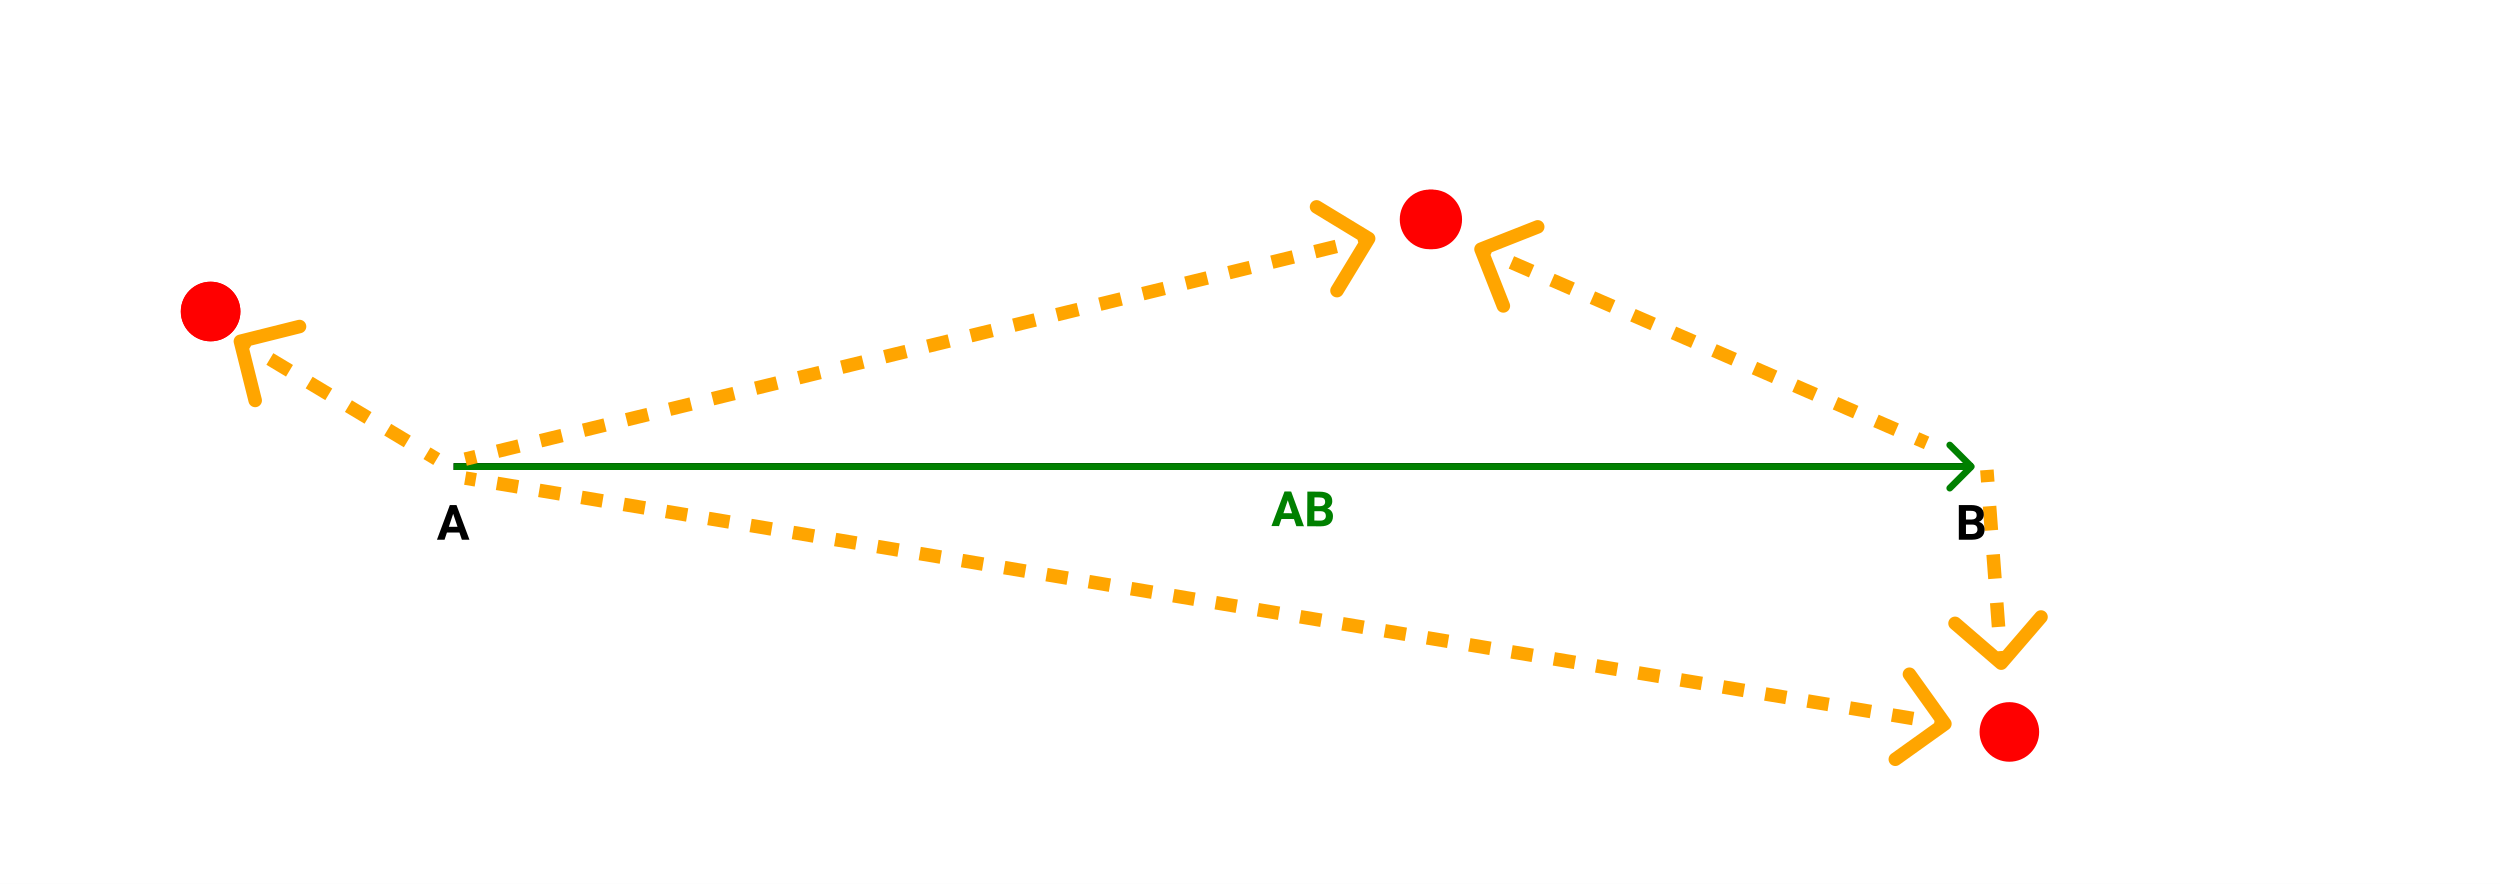
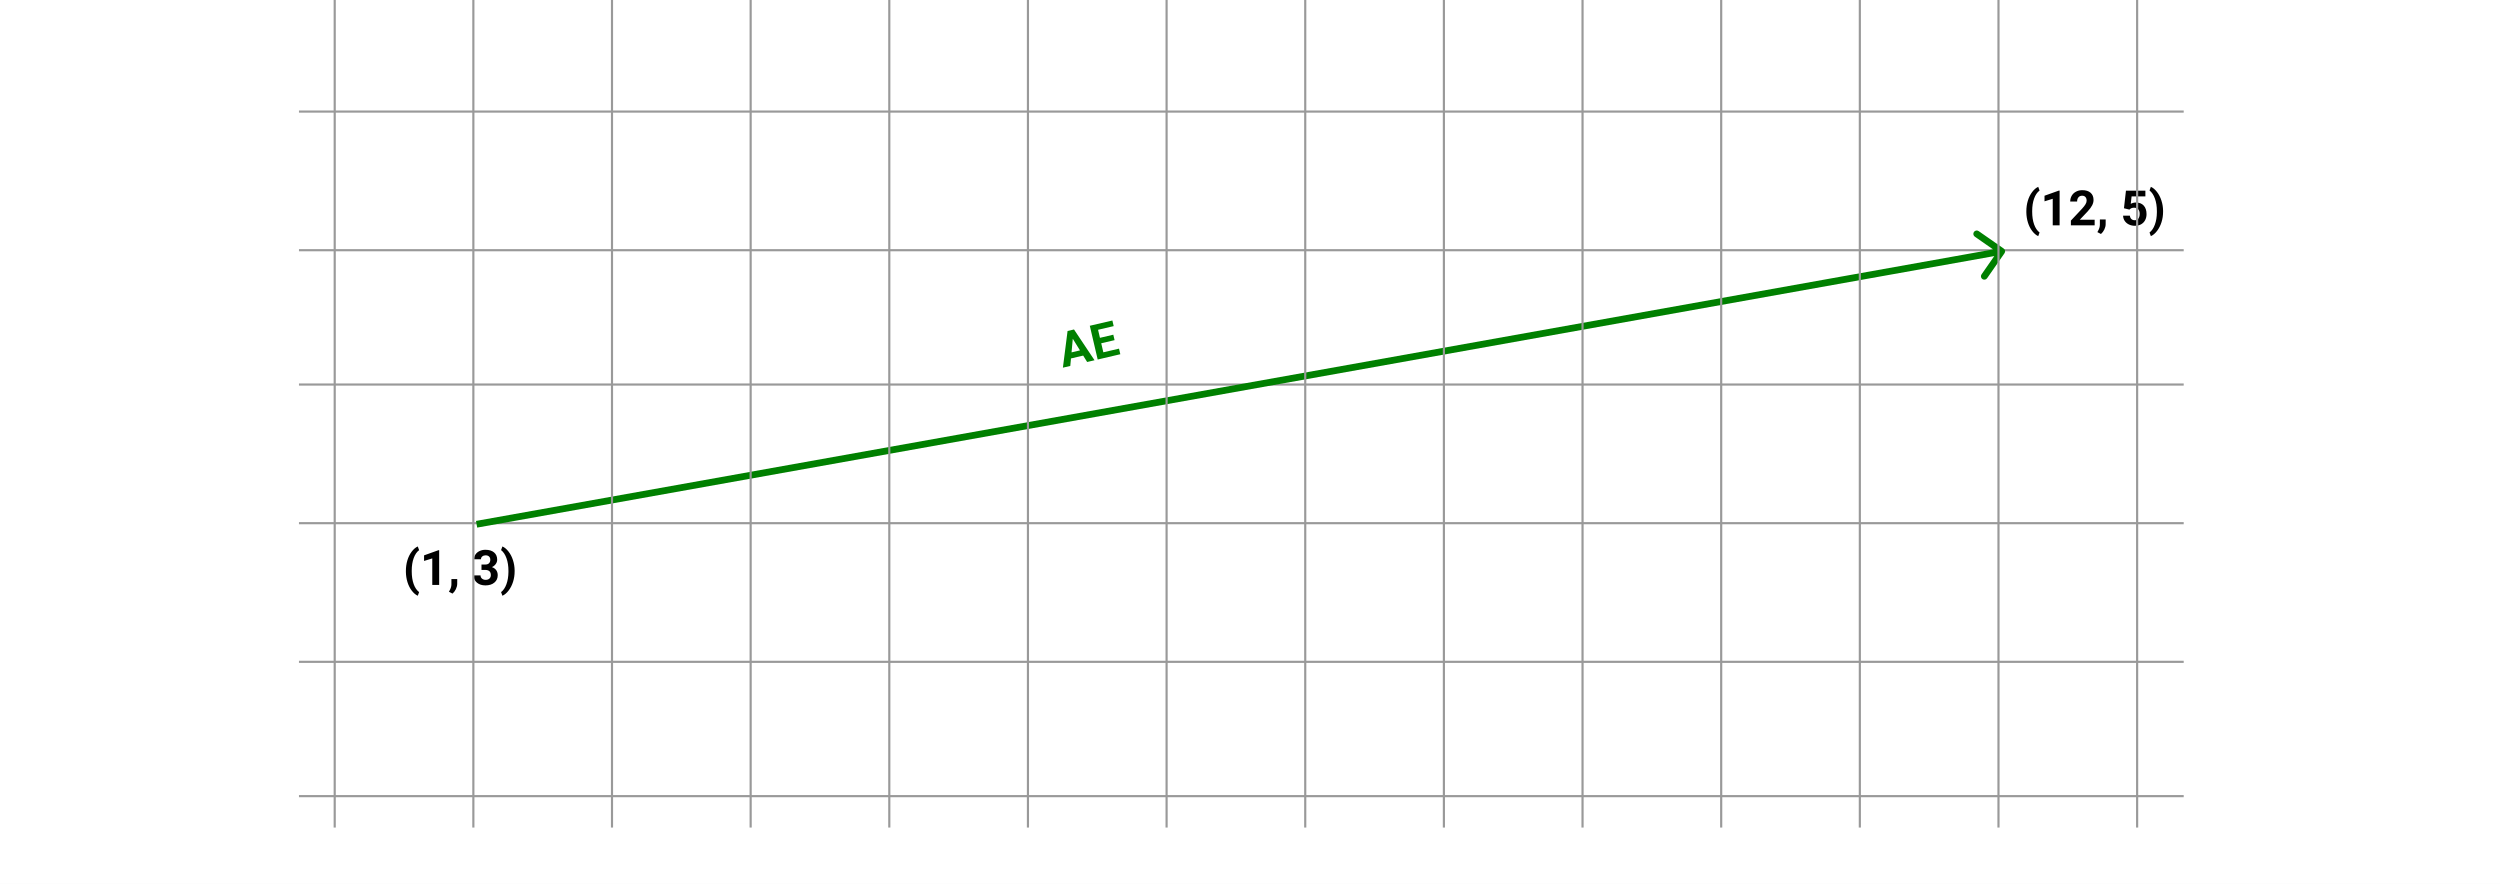
<svg xmlns="http://www.w3.org/2000/svg" width="577" height="204" viewBox="0 0 577 204" fill="none">
-   <rect width="577" height="204" fill="white" />
-   <line x1="104.719" y1="107.688" x2="455.29" y2="107.688" stroke="black" stroke-width="1.563" />
-   <circle cx="48.607" cy="71.897" r="6.877" transform="rotate(180 48.6074 71.8974)" fill="#FF0000" />
-   <circle cx="463.76" cy="168.933" r="6.877" fill="#FF0000" />
-   <circle cx="48.607" cy="71.897" r="6.877" transform="rotate(180 48.6074 71.8974)" fill="#FF0000" />
-   <circle cx="329.941" cy="50.641" r="6.877" fill="#FF0000" />
-   <circle cx="330.565" cy="50.641" r="6.877" fill="#FF0000" />
-   <line x1="104.719" y1="107.688" x2="455.29" y2="107.688" stroke="black" stroke-width="1.563" />
-   <path d="M455.53 108.241C455.835 107.936 455.835 107.441 455.53 107.136L450.557 102.163C450.252 101.857 449.757 101.857 449.452 102.163C449.146 102.468 449.146 102.963 449.452 103.268L453.872 107.688L449.452 112.109C449.146 112.414 449.146 112.909 449.452 113.214C449.757 113.52 450.252 113.52 450.557 113.214L455.53 108.241ZM104.719 108.47H454.978V106.907H104.719V108.47Z" fill="#008000" />
-   <path d="M298.648 119.795L295.758 119.78L295.2 121.425L293.447 121.416L296.467 113.431L297.995 113.44L300.947 121.456L299.194 121.446L298.648 119.795ZM296.21 118.447L298.21 118.457L297.22 115.458L296.21 118.447ZM301.694 121.459L301.736 113.459L304.539 113.474C305.509 113.479 306.245 113.67 306.745 114.046C307.245 114.419 307.493 114.964 307.489 115.682C307.487 116.074 307.384 116.42 307.181 116.719C306.978 117.015 306.697 117.231 306.337 117.368C306.747 117.473 307.068 117.682 307.301 117.994C307.537 118.307 307.654 118.688 307.652 119.139C307.648 119.908 307.399 120.489 306.906 120.883C306.414 121.276 305.713 121.473 304.804 121.476L301.694 121.459ZM303.361 117.985L303.35 120.144L304.762 120.151C305.15 120.153 305.453 120.063 305.67 119.881C305.891 119.696 306.002 119.44 306.004 119.114C306.007 118.381 305.63 118.007 304.872 117.992L303.361 117.985ZM303.367 116.82L304.587 116.826C305.419 116.816 305.836 116.486 305.84 115.838C305.841 115.475 305.737 115.215 305.525 115.056C305.317 114.894 304.986 114.812 304.532 114.809L303.378 114.803L303.367 116.82Z" fill="#008000" />
-   <path d="M316.551 55.461C316.775 55.093 316.657 54.612 316.289 54.388L310.277 50.736C309.909 50.512 309.428 50.629 309.204 50.998C308.98 51.367 309.097 51.848 309.466 52.072L314.809 55.318L311.563 60.661C311.339 61.03 311.457 61.511 311.825 61.735C312.194 61.959 312.675 61.841 312.899 61.472L316.551 55.461ZM107.56 106.729L110.043 106.123L109.672 104.604L107.19 105.211L107.56 106.729ZM115.007 104.911L119.972 103.698L119.601 102.18L114.636 103.392L115.007 104.911ZM124.936 102.486L129.901 101.274L129.53 99.755L124.565 100.968L124.936 102.486ZM134.865 100.062L139.829 98.849L139.459 97.331L134.494 98.543L134.865 100.062ZM144.794 97.637L149.758 96.425L149.388 94.906L144.423 96.119L144.794 97.637ZM154.723 95.213L159.687 94L159.317 92.482L154.352 93.694L154.723 95.213ZM164.652 92.788L169.616 91.576L169.246 90.058L164.281 91.27L164.652 92.788ZM174.581 90.364L179.545 89.151L179.174 87.633L174.21 88.845L174.581 90.364ZM184.51 87.939L189.474 86.727L189.103 85.209L184.139 86.421L184.51 87.939ZM194.439 85.515L199.403 84.302L199.032 82.784L194.068 83.996L194.439 85.515ZM204.368 83.09L209.332 81.878L208.961 80.36L203.997 81.572L204.368 83.09ZM214.297 80.666L219.261 79.454L218.89 77.935L213.926 79.147L214.297 80.666ZM224.225 78.241L229.19 77.029L228.819 75.511L223.855 76.723L224.225 78.241ZM234.154 75.817L239.119 74.605L238.748 73.086L233.784 74.298L234.154 75.817ZM244.083 73.392L249.048 72.18L248.677 70.662L243.713 71.874L244.083 73.392ZM254.012 70.968L258.977 69.756L258.606 68.237L253.642 69.45L254.012 70.968ZM263.941 68.543L268.906 67.331L268.535 65.813L263.571 67.025L263.941 68.543ZM273.87 66.119L278.835 64.907L278.464 63.388L273.499 64.6L273.87 66.119ZM283.799 63.694L288.764 62.482L288.393 60.964L283.428 62.176L283.799 63.694ZM293.728 61.27L298.693 60.058L298.322 58.539L293.357 59.752L293.728 61.27ZM303.657 58.845L308.622 57.633L308.251 56.115L303.286 57.327L303.657 58.845ZM313.586 56.421L316.068 55.815L315.697 54.297L313.215 54.903L313.586 56.421ZM317.219 55.867C317.667 55.129 317.432 54.168 316.694 53.72L304.672 46.417C303.934 45.968 302.973 46.203 302.525 46.941C302.077 47.679 302.311 48.64 303.049 49.088L313.736 55.58L307.244 66.266C306.796 67.004 307.03 67.966 307.768 68.414C308.506 68.862 309.467 68.627 309.915 67.889L317.219 55.867ZM107.746 107.488L110.228 106.882L109.486 103.845L107.004 104.451L107.746 107.488ZM115.192 105.67L120.157 104.457L119.415 101.421L114.451 102.633L115.192 105.67ZM125.121 103.245L130.086 102.033L129.344 98.996L124.38 100.209L125.121 103.245ZM135.05 100.821L140.015 99.609L139.273 96.572L134.309 97.784L135.05 100.821ZM144.979 98.396L149.944 97.184L149.202 94.147L144.238 95.36L144.979 98.396ZM154.908 95.972L159.873 94.76L159.131 91.723L154.167 92.935L154.908 95.972ZM164.837 93.547L169.802 92.335L169.06 89.298L164.096 90.511L164.837 93.547ZM174.766 91.123L179.731 89.911L178.989 86.874L174.025 88.086L174.766 91.123ZM184.695 88.698L189.66 87.486L188.918 84.449L183.954 85.662L184.695 88.698ZM194.624 86.274L199.589 85.062L198.847 82.025L193.883 83.237L194.624 86.274ZM204.553 83.849L209.517 82.637L208.776 79.6L203.811 80.813L204.553 83.849ZM214.482 81.425L219.446 80.213L218.705 77.176L213.74 78.388L214.482 81.425ZM224.411 79L229.375 77.788L228.634 74.751L223.669 75.964L224.411 79ZM234.34 76.576L239.304 75.364L238.563 72.327L233.598 73.539L234.34 76.576ZM244.269 74.151L249.233 72.939L248.492 69.903L243.527 71.115L244.269 74.151ZM254.198 71.727L259.162 70.515L258.421 67.478L253.456 68.69L254.198 71.727ZM264.127 69.302L269.091 68.09L268.35 65.054L263.385 66.266L264.127 69.302ZM274.056 66.878L279.02 65.666L278.279 62.629L273.314 63.841L274.056 66.878ZM283.985 64.454L288.949 63.241L288.208 60.205L283.243 61.417L283.985 64.454ZM293.914 62.029L298.878 60.817L298.136 57.78L293.172 58.992L293.914 62.029ZM303.842 59.605L308.807 58.392L308.065 55.356L303.101 56.568L303.842 59.605ZM313.771 57.18L316.254 56.574L315.512 53.537L313.03 54.143L313.771 57.18Z" fill="#FFA500" />
-   <path d="M55.295 78.016C54.877 78.121 54.622 78.545 54.727 78.964L56.432 85.787C56.537 86.206 56.961 86.46 57.38 86.356C57.799 86.251 58.053 85.827 57.949 85.408L56.432 79.343L62.498 77.827C62.916 77.722 63.171 77.298 63.066 76.879C62.962 76.46 62.537 76.206 62.119 76.31L55.295 78.016ZM101.213 105.3L98.946 103.94L98.142 105.28L100.408 106.64L101.213 105.3ZM94.414 101.22L89.881 98.501L89.077 99.841L93.61 102.561L94.414 101.22ZM85.349 95.781L80.816 93.062L80.012 94.402L84.544 97.121L85.349 95.781ZM76.283 90.342L71.751 87.623L70.947 88.963L75.479 91.682L76.283 90.342ZM67.218 84.903L62.686 82.183L61.882 83.524L66.414 86.243L67.218 84.903ZM58.153 79.464L55.887 78.104L55.083 79.444L57.349 80.804L58.153 79.464ZM55.106 77.258C54.268 77.467 53.759 78.316 53.968 79.153L57.38 92.8C57.59 93.637 58.438 94.147 59.276 93.937C60.113 93.728 60.622 92.879 60.413 92.042L57.38 79.912L69.51 76.879C70.348 76.669 70.857 75.821 70.648 74.984C70.438 74.146 69.59 73.637 68.752 73.846L55.106 77.258ZM101.615 104.63L99.348 103.27L97.74 105.95L100.006 107.31L101.615 104.63ZM94.816 100.55L90.283 97.831L88.675 100.511L93.207 103.231L94.816 100.55ZM85.751 95.111L81.218 92.391L79.61 95.072L84.142 97.791L85.751 95.111ZM76.686 89.672L72.153 86.953L70.545 89.633L75.077 92.352L76.686 89.672ZM67.62 84.233L63.088 81.513L61.48 84.194L66.012 86.913L67.62 84.233ZM58.555 78.794L56.289 77.434L54.681 80.115L56.947 81.474L58.555 78.794Z" fill="#FFA500" />
-   <path d="M449.337 167.691C449.688 167.44 449.77 166.952 449.518 166.601L445.427 160.88C445.176 160.529 444.688 160.448 444.337 160.699C443.986 160.95 443.905 161.438 444.156 161.789L447.793 166.875L442.707 170.511C442.356 170.763 442.275 171.251 442.526 171.602C442.777 171.953 443.266 172.034 443.617 171.783L449.337 167.691ZM107.247 111.117L109.686 111.522L109.942 109.98L107.503 109.575L107.247 111.117ZM114.565 112.332L119.444 113.142L119.7 111.6L114.821 110.79L114.565 112.332ZM124.322 113.952L129.201 114.762L129.457 113.22L124.578 112.41L124.322 113.952ZM134.08 115.572L138.958 116.383L139.214 114.841L134.336 114.031L134.08 115.572ZM143.837 117.193L148.716 118.003L148.972 116.461L144.093 115.651L143.837 117.193ZM153.594 118.813L158.473 119.623L158.729 118.081L153.851 117.271L153.594 118.813ZM163.352 120.433L168.231 121.243L168.487 119.702L163.608 118.891L163.352 120.433ZM173.109 122.054L177.988 122.864L178.244 121.322L173.365 120.512L173.109 122.054ZM182.867 123.674L187.745 124.484L188.001 122.942L183.123 122.132L182.867 123.674ZM192.624 125.294L197.503 126.104L197.759 124.562L192.88 123.752L192.624 125.294ZM202.381 126.914L207.26 127.725L207.516 126.183L202.637 125.373L202.381 126.914ZM212.139 128.535L217.017 129.345L217.273 127.803L212.395 126.993L212.139 128.535ZM221.896 130.155L226.775 130.965L227.031 129.423L222.152 128.613L221.896 130.155ZM231.653 131.775L236.532 132.585L236.788 131.044L231.909 130.233L231.653 131.775ZM241.411 133.396L246.289 134.206L246.545 132.664L241.667 131.854L241.411 133.396ZM251.168 135.016L256.047 135.826L256.303 134.284L251.424 133.474L251.168 135.016ZM260.925 136.636L265.804 137.446L266.06 135.904L261.182 135.094L260.925 136.636ZM270.683 138.256L275.562 139.067L275.818 137.525L270.939 136.715L270.683 138.256ZM280.44 139.877L285.319 140.687L285.575 139.145L280.696 138.335L280.44 139.877ZM290.198 141.497L295.076 142.307L295.332 140.765L290.454 139.955L290.198 141.497ZM299.955 143.117L304.834 143.927L305.09 142.386L300.211 141.575L299.955 143.117ZM309.712 144.738L314.591 145.548L314.847 144.006L309.968 143.196L309.712 144.738ZM319.47 146.358L324.348 147.168L324.604 145.626L319.726 144.816L319.47 146.358ZM329.227 147.978L334.106 148.788L334.362 147.246L329.483 146.436L329.227 147.978ZM338.984 149.598L343.863 150.409L344.119 148.867L339.241 148.057L338.984 149.598ZM348.742 151.219L353.621 152.029L353.877 150.487L348.998 149.677L348.742 151.219ZM358.499 152.839L363.378 153.649L363.634 152.107L358.755 151.297L358.499 152.839ZM368.257 154.459L373.135 155.269L373.391 153.728L368.513 152.917L368.257 154.459ZM378.014 156.08L382.893 156.89L383.149 155.348L378.27 154.538L378.014 156.08ZM387.771 157.7L392.65 158.51L392.906 156.968L388.027 156.158L387.771 157.7ZM397.529 159.32L402.407 160.13L402.663 158.588L397.785 157.778L397.529 159.32ZM407.286 160.94L412.165 161.751L412.421 160.209L407.542 159.399L407.286 160.94ZM417.043 162.561L421.922 163.371L422.178 161.829L417.3 161.019L417.043 162.561ZM426.801 164.181L431.68 164.991L431.936 163.449L427.057 162.639L426.801 164.181ZM436.558 165.801L441.437 166.611L441.693 165.07L436.814 164.259L436.558 165.801ZM446.316 167.422L448.755 167.827L449.011 166.285L446.572 165.88L446.316 167.422ZM449.792 168.327C450.494 167.825 450.656 166.849 450.154 166.146L441.971 154.705C441.469 154.003 440.493 153.841 439.791 154.343C439.089 154.845 438.927 155.821 439.429 156.523L446.702 166.694L436.532 173.967C435.83 174.469 435.668 175.446 436.17 176.148C436.672 176.85 437.648 177.012 438.35 176.51L449.792 168.327ZM107.119 111.888L109.558 112.293L110.07 109.209L107.631 108.804L107.119 111.888ZM114.437 113.103L119.316 113.913L119.828 110.829L114.949 110.019L114.437 113.103ZM124.194 114.723L129.073 115.533L129.585 112.45L124.706 111.639L124.194 114.723ZM133.952 116.343L138.83 117.153L139.342 114.07L134.464 113.26L133.952 116.343ZM143.709 117.964L148.588 118.774L149.1 115.69L144.221 114.88L143.709 117.964ZM153.466 119.584L158.345 120.394L158.857 117.31L153.979 116.5L153.466 119.584ZM163.224 121.204L168.103 122.014L168.615 118.931L163.736 118.12L163.224 121.204ZM172.981 122.824L177.86 123.635L178.372 120.551L173.493 119.741L172.981 122.824ZM182.739 124.445L187.617 125.255L188.129 122.171L183.251 121.361L182.739 124.445ZM192.496 126.065L197.375 126.875L197.887 123.791L193.008 122.981L192.496 126.065ZM202.253 127.685L207.132 128.495L207.644 125.412L202.765 124.602L202.253 127.685ZM212.011 129.306L216.889 130.116L217.401 127.032L212.523 126.222L212.011 129.306ZM221.768 130.926L226.647 131.736L227.159 128.652L222.28 127.842L221.768 130.926ZM231.525 132.546L236.404 133.356L236.916 130.273L232.037 129.462L231.525 132.546ZM241.283 134.166L246.161 134.977L246.673 131.893L241.795 131.083L241.283 134.166ZM251.04 135.787L255.919 136.597L256.431 133.513L251.552 132.703L251.04 135.787ZM260.797 137.407L265.676 138.217L266.188 135.133L261.31 134.323L260.797 137.407ZM270.555 139.027L275.434 139.837L275.946 136.754L271.067 135.944L270.555 139.027ZM280.312 140.648L285.191 141.458L285.703 138.374L280.824 137.564L280.312 140.648ZM290.07 142.268L294.948 143.078L295.46 139.994L290.582 139.184L290.07 142.268ZM299.827 143.888L304.706 144.698L305.218 141.615L300.339 140.804L299.827 143.888ZM309.584 145.508L314.463 146.319L314.975 143.235L310.096 142.425L309.584 145.508ZM319.342 147.129L324.22 147.939L324.732 144.855L319.854 144.045L319.342 147.129ZM329.099 148.749L333.978 149.559L334.49 146.475L329.611 145.665L329.099 148.749ZM338.856 150.369L343.735 151.179L344.247 148.096L339.369 147.286L338.856 150.369ZM348.614 151.99L353.493 152.8L354.005 149.716L349.126 148.906L348.614 151.99ZM358.371 153.61L363.25 154.42L363.762 151.336L358.883 150.526L358.371 153.61ZM368.129 155.23L373.007 156.04L373.519 152.957L368.641 152.146L368.129 155.23ZM377.886 156.85L382.765 157.661L383.277 154.577L378.398 153.767L377.886 156.85ZM387.643 158.471L392.522 159.281L393.034 156.197L388.155 155.387L387.643 158.471ZM397.401 160.091L402.279 160.901L402.791 157.817L397.913 157.007L397.401 160.091ZM407.158 161.711L412.037 162.521L412.549 159.438L407.67 158.628L407.158 161.711ZM416.915 163.332L421.794 164.142L422.306 161.058L417.428 160.248L416.915 163.332ZM426.673 164.952L431.552 165.762L432.064 162.678L427.185 161.868L426.673 164.952ZM436.43 166.572L441.309 167.382L441.821 164.299L436.942 163.488L436.43 166.572ZM446.188 168.192L448.627 168.598L449.139 165.514L446.7 165.109L446.188 168.192Z" fill="#FFA500" />
-   <path d="M461.373 153.648C461.7 153.929 462.193 153.893 462.475 153.566L467.066 148.238C467.348 147.911 467.311 147.418 466.984 147.136C466.657 146.854 466.164 146.891 465.882 147.218L461.801 151.954L457.065 147.872C456.738 147.591 456.245 147.627 455.963 147.954C455.681 148.281 455.718 148.775 456.045 149.056L461.373 153.648ZM457.793 108.528L458 111.314L459.559 111.198L459.352 108.412L457.793 108.528ZM458.414 116.887L458.827 122.461L460.386 122.345L459.972 116.772L458.414 116.887ZM459.241 128.034L459.655 133.607L461.214 133.491L460.8 127.918L459.241 128.034ZM460.069 139.18L460.483 144.754L462.041 144.638L461.628 139.065L460.069 139.18ZM460.897 150.327L461.103 153.114L462.662 152.998L462.455 150.211L460.897 150.327ZM460.863 154.24C461.516 154.803 462.503 154.73 463.067 154.076L472.25 143.42C472.813 142.766 472.74 141.779 472.086 141.216C471.432 140.652 470.445 140.726 469.882 141.38L461.719 150.851L452.247 142.689C451.593 142.125 450.607 142.199 450.043 142.853C449.48 143.506 449.553 144.493 450.207 145.057L460.863 154.24ZM457.014 108.585L457.221 111.372L460.338 111.141L460.131 108.354L457.014 108.585ZM457.634 116.945L458.048 122.519L461.165 122.287L460.752 116.714L457.634 116.945ZM458.462 128.092L458.876 133.665L461.993 133.434L461.579 127.86L458.462 128.092ZM459.29 139.238L459.703 144.812L462.821 144.58L462.407 139.007L459.29 139.238ZM460.117 150.385L460.324 153.171L463.441 152.94L463.235 150.153L460.117 150.385Z" fill="#FFA500" />
-   <path d="M341.531 56.791C341.13 56.949 340.932 57.403 341.09 57.805L343.669 64.348C343.827 64.75 344.281 64.947 344.683 64.789C345.084 64.631 345.281 64.177 345.123 63.775L342.831 57.959L348.648 55.667C349.049 55.508 349.246 55.055 349.088 54.653C348.93 54.252 348.476 54.054 348.075 54.212L341.531 56.791ZM444.972 101.502L442.634 100.486L442.011 101.92L444.349 102.935L444.972 101.502ZM437.96 98.454L433.285 96.422L432.662 97.856L437.337 99.888L437.96 98.454ZM428.61 94.391L423.936 92.359L423.313 93.792L427.987 95.824L428.61 94.391ZM419.261 90.327L414.586 88.295L413.963 89.728L418.638 91.76L419.261 90.327ZM409.912 86.263L405.237 84.231L404.614 85.665L409.289 87.697L409.912 86.263ZM400.562 82.2L395.888 80.168L395.265 81.601L399.939 83.633L400.562 82.2ZM391.213 78.136L386.538 76.104L385.915 77.537L390.59 79.569L391.213 78.136ZM381.864 74.072L377.189 72.04L376.566 73.474L381.241 75.506L381.864 74.072ZM372.514 70.008L367.84 67.977L367.217 69.41L371.891 71.442L372.514 70.008ZM363.165 65.945L358.49 63.913L357.867 65.346L362.542 67.378L363.165 65.945ZM353.816 61.881L349.141 59.849L348.518 61.283L353.193 63.315L353.816 61.881ZM344.466 57.817L342.129 56.801L341.506 58.235L343.843 59.251L344.466 57.817ZM341.245 56.064C340.441 56.38 340.047 57.288 340.363 58.091L345.521 71.178C345.837 71.981 346.745 72.376 347.548 72.059C348.351 71.743 348.745 70.835 348.429 70.032L343.845 58.399L355.478 53.815C356.281 53.499 356.675 52.591 356.359 51.788C356.042 50.985 355.135 50.59 354.332 50.907L341.245 56.064ZM445.283 100.785L442.946 99.769L441.7 102.636L444.037 103.652L445.283 100.785ZM438.271 97.738L433.597 95.706L432.35 98.573L437.025 100.604L438.271 97.738ZM428.922 93.674L424.247 91.642L423.001 94.509L427.676 96.541L428.922 93.674ZM419.573 89.61L414.898 87.578L413.652 90.445L418.326 92.477L419.573 89.61ZM410.223 85.546L405.549 83.515L404.302 86.382L408.977 88.413L410.223 85.546ZM400.874 81.483L396.199 79.451L394.953 82.318L399.628 84.35L400.874 81.483ZM391.525 77.419L386.85 75.387L385.604 78.254L390.278 80.286L391.525 77.419ZM382.175 73.355L377.501 71.324L376.254 74.19L380.929 76.222L382.175 73.355ZM372.826 69.292L368.151 67.26L366.905 70.127L371.58 72.159L372.826 69.292ZM363.477 65.228L358.802 63.196L357.556 66.063L362.23 68.095L363.477 65.228ZM354.127 61.164L349.453 59.133L348.207 61.999L352.881 64.031L354.127 61.164ZM344.778 57.101L342.441 56.085L341.195 58.952L343.532 59.968L344.778 57.101Z" fill="#FFA500" />
-   <path d="M106.042 122.916H103.151L102.602 124.564H100.849L103.827 116.564H105.355L108.349 124.564H106.597L106.042 122.916ZM103.596 121.581H105.596L104.591 118.586L103.596 121.581Z" fill="black" />
-   <path d="M452.095 124.564V116.564H454.898C455.868 116.564 456.605 116.751 457.106 117.125C457.608 117.495 457.859 118.038 457.859 118.756C457.859 119.148 457.758 119.495 457.557 119.795C457.356 120.092 457.075 120.31 456.716 120.449C457.127 120.551 457.449 120.758 457.683 121.07C457.921 121.381 458.041 121.762 458.041 122.213C458.041 122.982 457.795 123.564 457.304 123.96C456.813 124.356 456.114 124.557 455.205 124.564H452.095ZM453.744 121.081V123.24H455.156C455.544 123.24 455.846 123.149 456.062 122.965C456.282 122.779 456.392 122.522 456.392 122.196C456.392 121.464 456.013 121.092 455.255 121.081H453.744ZM453.744 119.916H454.963C455.795 119.901 456.211 119.57 456.211 118.921C456.211 118.559 456.105 118.299 455.892 118.141C455.683 117.98 455.352 117.899 454.898 117.899H453.744V119.916Z" fill="black" />
+   <g clip-path="url(#clip0)">
+     <rect width="577" height="204" fill="white" />
+     <path d="M93.681 131.747C93.681 130.908 93.793 130.11 94.016 129.351C94.24 128.593 94.57 127.923 95.006 127.34C95.442 126.754 95.914 126.348 96.423 126.12L96.731 126.978C96.196 127.373 95.778 127.985 95.478 128.813C95.178 129.641 95.028 130.608 95.028 131.714V131.884C95.028 132.994 95.176 133.965 95.473 134.797C95.769 135.628 96.189 136.249 96.731 136.659L96.423 137.5C95.925 137.277 95.46 136.881 95.028 136.313C94.599 135.749 94.271 135.097 94.044 134.357C93.817 133.617 93.696 132.844 93.681 132.038V131.747ZM101.358 135H99.77V128.879L97.874 129.467V128.175L101.187 126.989H101.358V135ZM104.44 137.006L103.61 136.572L103.808 136.214C104.054 135.767 104.18 135.322 104.187 134.879V133.648H105.528L105.523 134.747C105.519 135.154 105.416 135.564 105.215 135.978C105.013 136.392 104.755 136.735 104.44 137.006ZM111.127 130.296H111.973C112.376 130.296 112.675 130.196 112.869 129.994C113.063 129.793 113.16 129.525 113.16 129.192C113.16 128.87 113.063 128.619 112.869 128.439C112.679 128.26 112.415 128.17 112.078 128.17C111.774 128.17 111.519 128.254 111.314 128.423C111.109 128.588 111.006 128.804 111.006 129.071H109.418C109.418 128.654 109.53 128.28 109.754 127.95C109.981 127.617 110.296 127.357 110.699 127.17C111.105 126.983 111.552 126.89 112.039 126.89C112.886 126.89 113.549 127.093 114.028 127.5C114.508 127.903 114.748 128.459 114.748 129.17C114.748 129.536 114.637 129.873 114.413 130.181C114.19 130.489 113.897 130.725 113.534 130.89C113.985 131.051 114.32 131.293 114.54 131.615C114.763 131.938 114.875 132.319 114.875 132.758C114.875 133.469 114.615 134.038 114.094 134.467C113.578 134.896 112.893 135.11 112.039 135.11C111.241 135.11 110.587 134.899 110.078 134.478C109.572 134.057 109.319 133.5 109.319 132.808H110.907C110.907 133.108 111.019 133.353 111.243 133.544C111.47 133.734 111.748 133.83 112.078 133.83C112.455 133.83 112.75 133.731 112.963 133.533C113.179 133.331 113.287 133.066 113.287 132.736C113.287 131.938 112.847 131.538 111.968 131.538H111.127V130.296ZM118.776 131.873C118.776 132.701 118.657 133.498 118.419 134.264C118.181 135.029 117.838 135.705 117.391 136.291C116.944 136.877 116.466 137.28 115.957 137.5L115.649 136.659C116.17 136.267 116.58 135.663 116.88 134.846C117.181 134.029 117.336 133.09 117.347 132.027V131.736C117.347 130.641 117.197 129.676 116.897 128.84C116.6 128.005 116.184 127.379 115.649 126.961L115.957 126.12C116.455 126.337 116.924 126.729 117.364 127.296C117.807 127.864 118.15 128.525 118.391 129.28C118.637 130.035 118.765 130.817 118.776 131.626V131.873Z" fill="black" />
+     <path d="M467.681 48.747C467.681 47.908 467.793 47.11 468.017 46.351C468.24 45.593 468.57 44.923 469.006 44.34C469.442 43.754 469.914 43.348 470.423 43.12L470.731 43.978C470.196 44.373 469.779 44.985 469.478 45.813C469.178 46.641 469.028 47.608 469.028 48.714V48.885C469.028 49.994 469.176 50.965 469.473 51.797C469.769 52.628 470.189 53.249 470.731 53.659L470.423 54.5C469.925 54.277 469.46 53.881 469.028 53.313C468.599 52.749 468.271 52.097 468.044 51.357C467.817 50.617 467.696 49.844 467.681 49.038V48.747ZM475.358 52H473.77V45.879L471.874 46.467V45.175L475.187 43.989H475.358V52ZM483.446 52H477.962V50.912L480.55 48.154C480.905 47.765 481.167 47.426 481.336 47.137C481.508 46.848 481.594 46.573 481.594 46.313C481.594 45.958 481.504 45.679 481.325 45.478C481.145 45.273 480.889 45.17 480.556 45.17C480.197 45.17 479.913 45.294 479.704 45.544C479.499 45.789 479.396 46.113 479.396 46.516H477.803C477.803 46.029 477.918 45.584 478.149 45.181C478.383 44.778 478.713 44.463 479.138 44.236C479.563 44.005 480.045 43.89 480.583 43.89C481.407 43.89 482.047 44.087 482.501 44.483C482.959 44.879 483.188 45.437 483.188 46.159C483.188 46.555 483.085 46.958 482.88 47.368C482.675 47.778 482.323 48.256 481.825 48.802L480.006 50.72H483.446V52ZM484.902 54.006L484.072 53.572L484.27 53.214C484.516 52.767 484.642 52.322 484.649 51.879V50.648H485.99L485.984 51.747C485.981 52.154 485.878 52.564 485.677 52.978C485.475 53.392 485.217 53.734 484.902 54.006ZM490.21 48.066L490.671 44H495.155V45.324H491.974L491.776 47.044C492.153 46.842 492.554 46.742 492.979 46.742C493.741 46.742 494.338 46.978 494.771 47.45C495.203 47.923 495.419 48.584 495.419 49.434C495.419 49.95 495.309 50.414 495.089 50.824C494.873 51.231 494.562 51.548 494.155 51.775C493.749 51.998 493.269 52.11 492.716 52.11C492.232 52.11 491.783 52.013 491.369 51.819C490.955 51.621 490.628 51.344 490.386 50.989C490.148 50.634 490.021 50.229 490.007 49.775H491.578C491.611 50.108 491.726 50.368 491.924 50.555C492.126 50.738 492.388 50.83 492.71 50.83C493.069 50.83 493.346 50.701 493.54 50.445C493.734 50.185 493.831 49.819 493.831 49.346C493.831 48.892 493.719 48.544 493.496 48.302C493.272 48.06 492.955 47.939 492.545 47.939C492.168 47.939 491.862 48.038 491.628 48.236L491.474 48.379L490.21 48.066ZM499.238 48.873C499.238 49.701 499.119 50.498 498.881 51.264C498.643 52.029 498.3 52.705 497.853 53.291C497.406 53.877 496.928 54.28 496.419 54.5L496.111 53.659C496.631 53.267 497.042 52.663 497.342 51.846C497.643 51.029 497.798 50.09 497.809 49.027V48.736C497.809 47.641 497.659 46.676 497.359 45.84C497.062 45.005 496.646 44.379 496.111 43.961L496.419 43.12C496.917 43.337 497.386 43.728 497.826 44.296C498.269 44.864 498.611 45.525 498.853 46.28C499.099 47.035 499.227 47.817 499.238 48.626V48.873Z" fill="black" />
+     <path d="M249.997 82.069L247.183 82.728L247.023 84.458L245.317 84.858L246.393 76.389L247.88 76.041L252.62 83.148L250.913 83.548L249.997 82.069ZM247.312 81.327L249.259 80.871L247.598 78.184L247.312 81.327ZM257.244 78.505L254.162 79.226L254.65 81.313L258.267 80.466L258.569 81.756L253.347 82.978L251.524 75.188L256.735 73.969L257.039 75.269L253.433 76.113L253.868 77.969L256.949 77.248L257.244 78.505Z" fill="#008000" />
+     <line x1="69" y1="120.75" x2="504" y2="120.75" stroke="#999999" stroke-width="0.5" />
+     <line x1="69" y1="88.75" x2="504" y2="88.75" stroke="#999999" stroke-width="0.5" />
+     <line x1="69" y1="183.75" x2="504" y2="183.75" stroke="#999999" stroke-width="0.5" />
+     <line x1="69" y1="57.75" x2="504" y2="57.75" stroke="#999999" stroke-width="0.5" />
+     <line x1="69" y1="152.75" x2="504" y2="152.75" stroke="#999999" stroke-width="0.5" />
+     <path d="M462.641 58.447C462.888 58.092 462.801 57.605 462.447 57.359L456.675 53.339C456.321 53.093 455.834 53.18 455.587 53.534C455.34 53.888 455.428 54.375 455.782 54.622L460.912 58.195L457.339 63.325C457.093 63.679 457.18 64.166 457.534 64.413C457.888 64.66 458.375 64.573 458.622 64.218L462.641 58.447ZM110.138 121.769L462.138 58.769L461.862 57.231L109.862 120.231L110.138 121.769Z" fill="#008000" />
+     <line x1="69" y1="25.75" x2="504" y2="25.75" stroke="#999999" stroke-width="0.5" />
+     <line x1="109.25" y1="-13" x2="109.25" y2="191" stroke="#999999" stroke-width="0.5" />
+     <line x1="77.25" y1="-13" x2="77.25" y2="191" stroke="#999999" stroke-width="0.5" />
+     <line x1="365.25" y1="-13" x2="365.25" y2="191" stroke="#999999" stroke-width="0.5" />
+     <line x1="237.25" y1="-13" x2="237.25" y2="191" stroke="#999999" stroke-width="0.5" />
+     <line x1="173.25" y1="-13" x2="173.25" y2="191" stroke="#999999" stroke-width="0.5" />
+     <line x1="429.25" y1="-13" x2="429.25" y2="191" stroke="#999999" stroke-width="0.5" />
+     <line x1="493.25" y1="-13" x2="493.25" y2="191" stroke="#999999" stroke-width="0.5" />
+     <line x1="301.25" y1="-13" x2="301.25" y2="191" stroke="#999999" stroke-width="0.5" />
+     <line x1="141.25" y1="-13" x2="141.25" y2="191" stroke="#999999" stroke-width="0.5" />
+     <line x1="397.25" y1="-13" x2="397.25" y2="191" stroke="#999999" stroke-width="0.5" />
+     <line x1="269.25" y1="-13" x2="269.25" y2="191" stroke="#999999" stroke-width="0.5" />
+     <line x1="205.25" y1="-13" x2="205.25" y2="191" stroke="#999999" stroke-width="0.5" />
+     <line x1="461.25" y1="-13" x2="461.25" y2="191" stroke="#999999" stroke-width="0.5" />
+     <line x1="333.25" y1="-13" x2="333.25" y2="191" stroke="#999999" stroke-width="0.5" />
+   </g>
+   <defs>
+     <clipPath id="clip0">
+       <rect width="577" height="204" fill="white" />
+     </clipPath>
+   </defs>
</svg>
